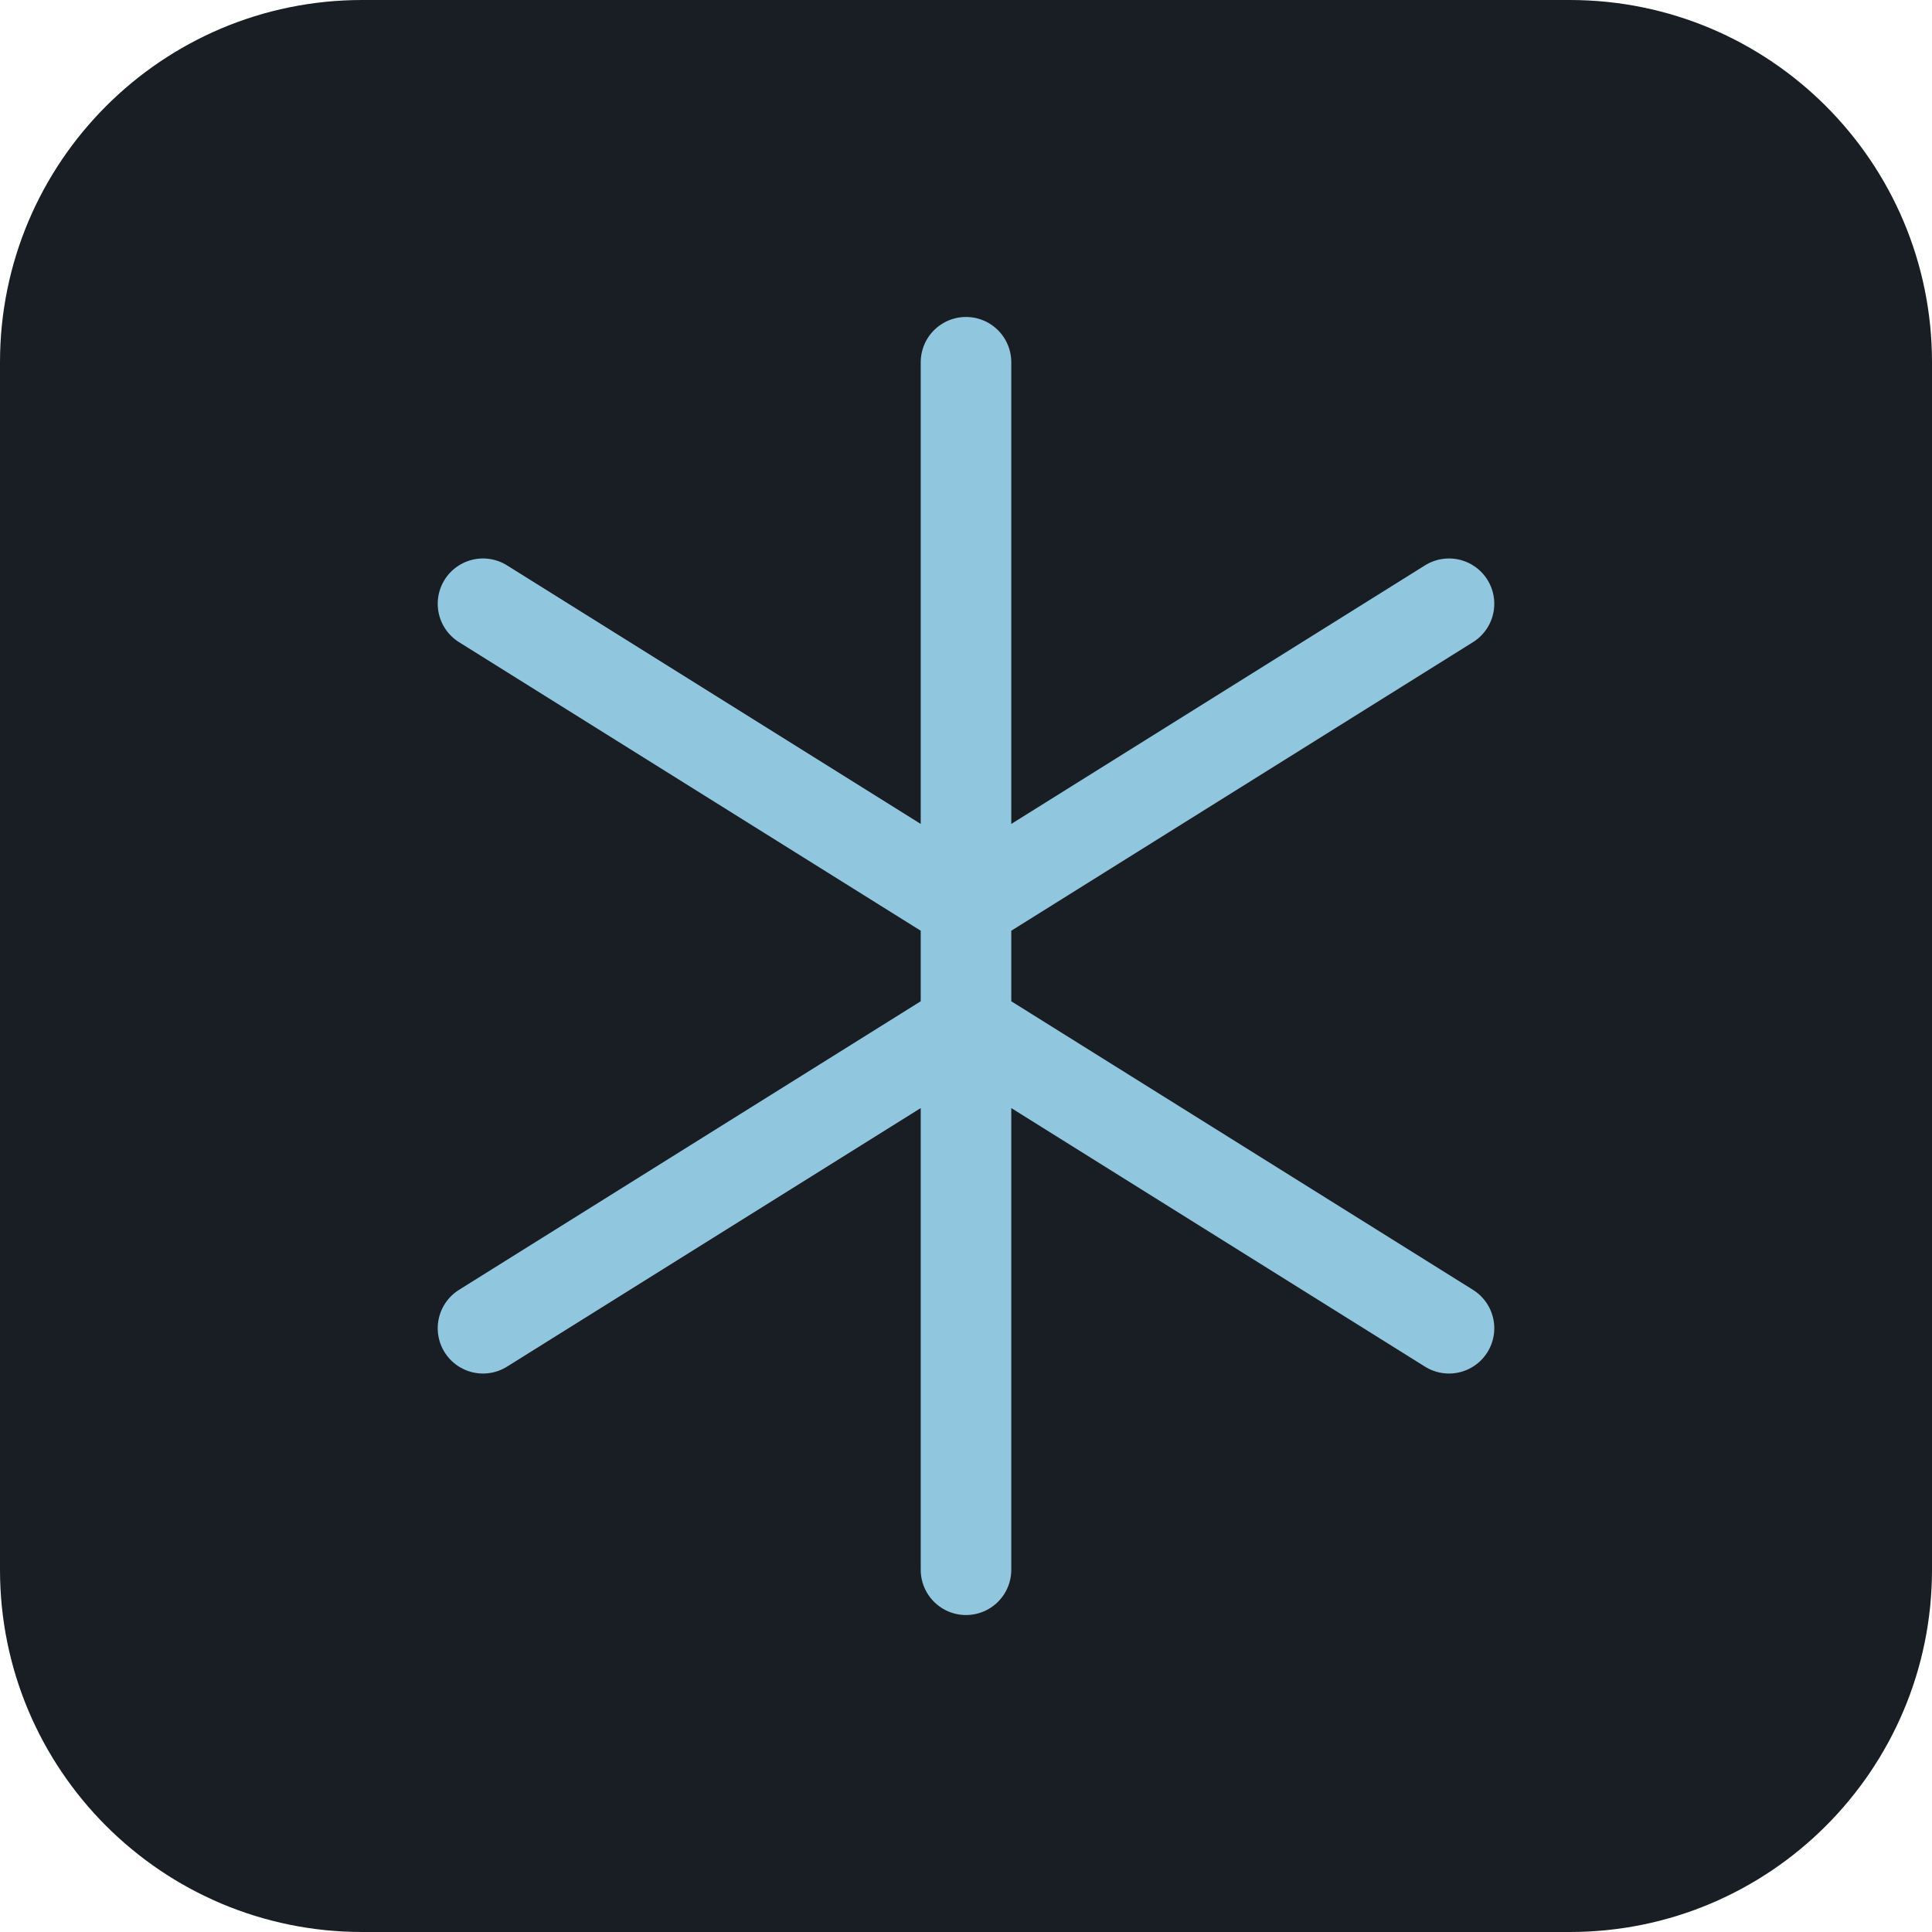
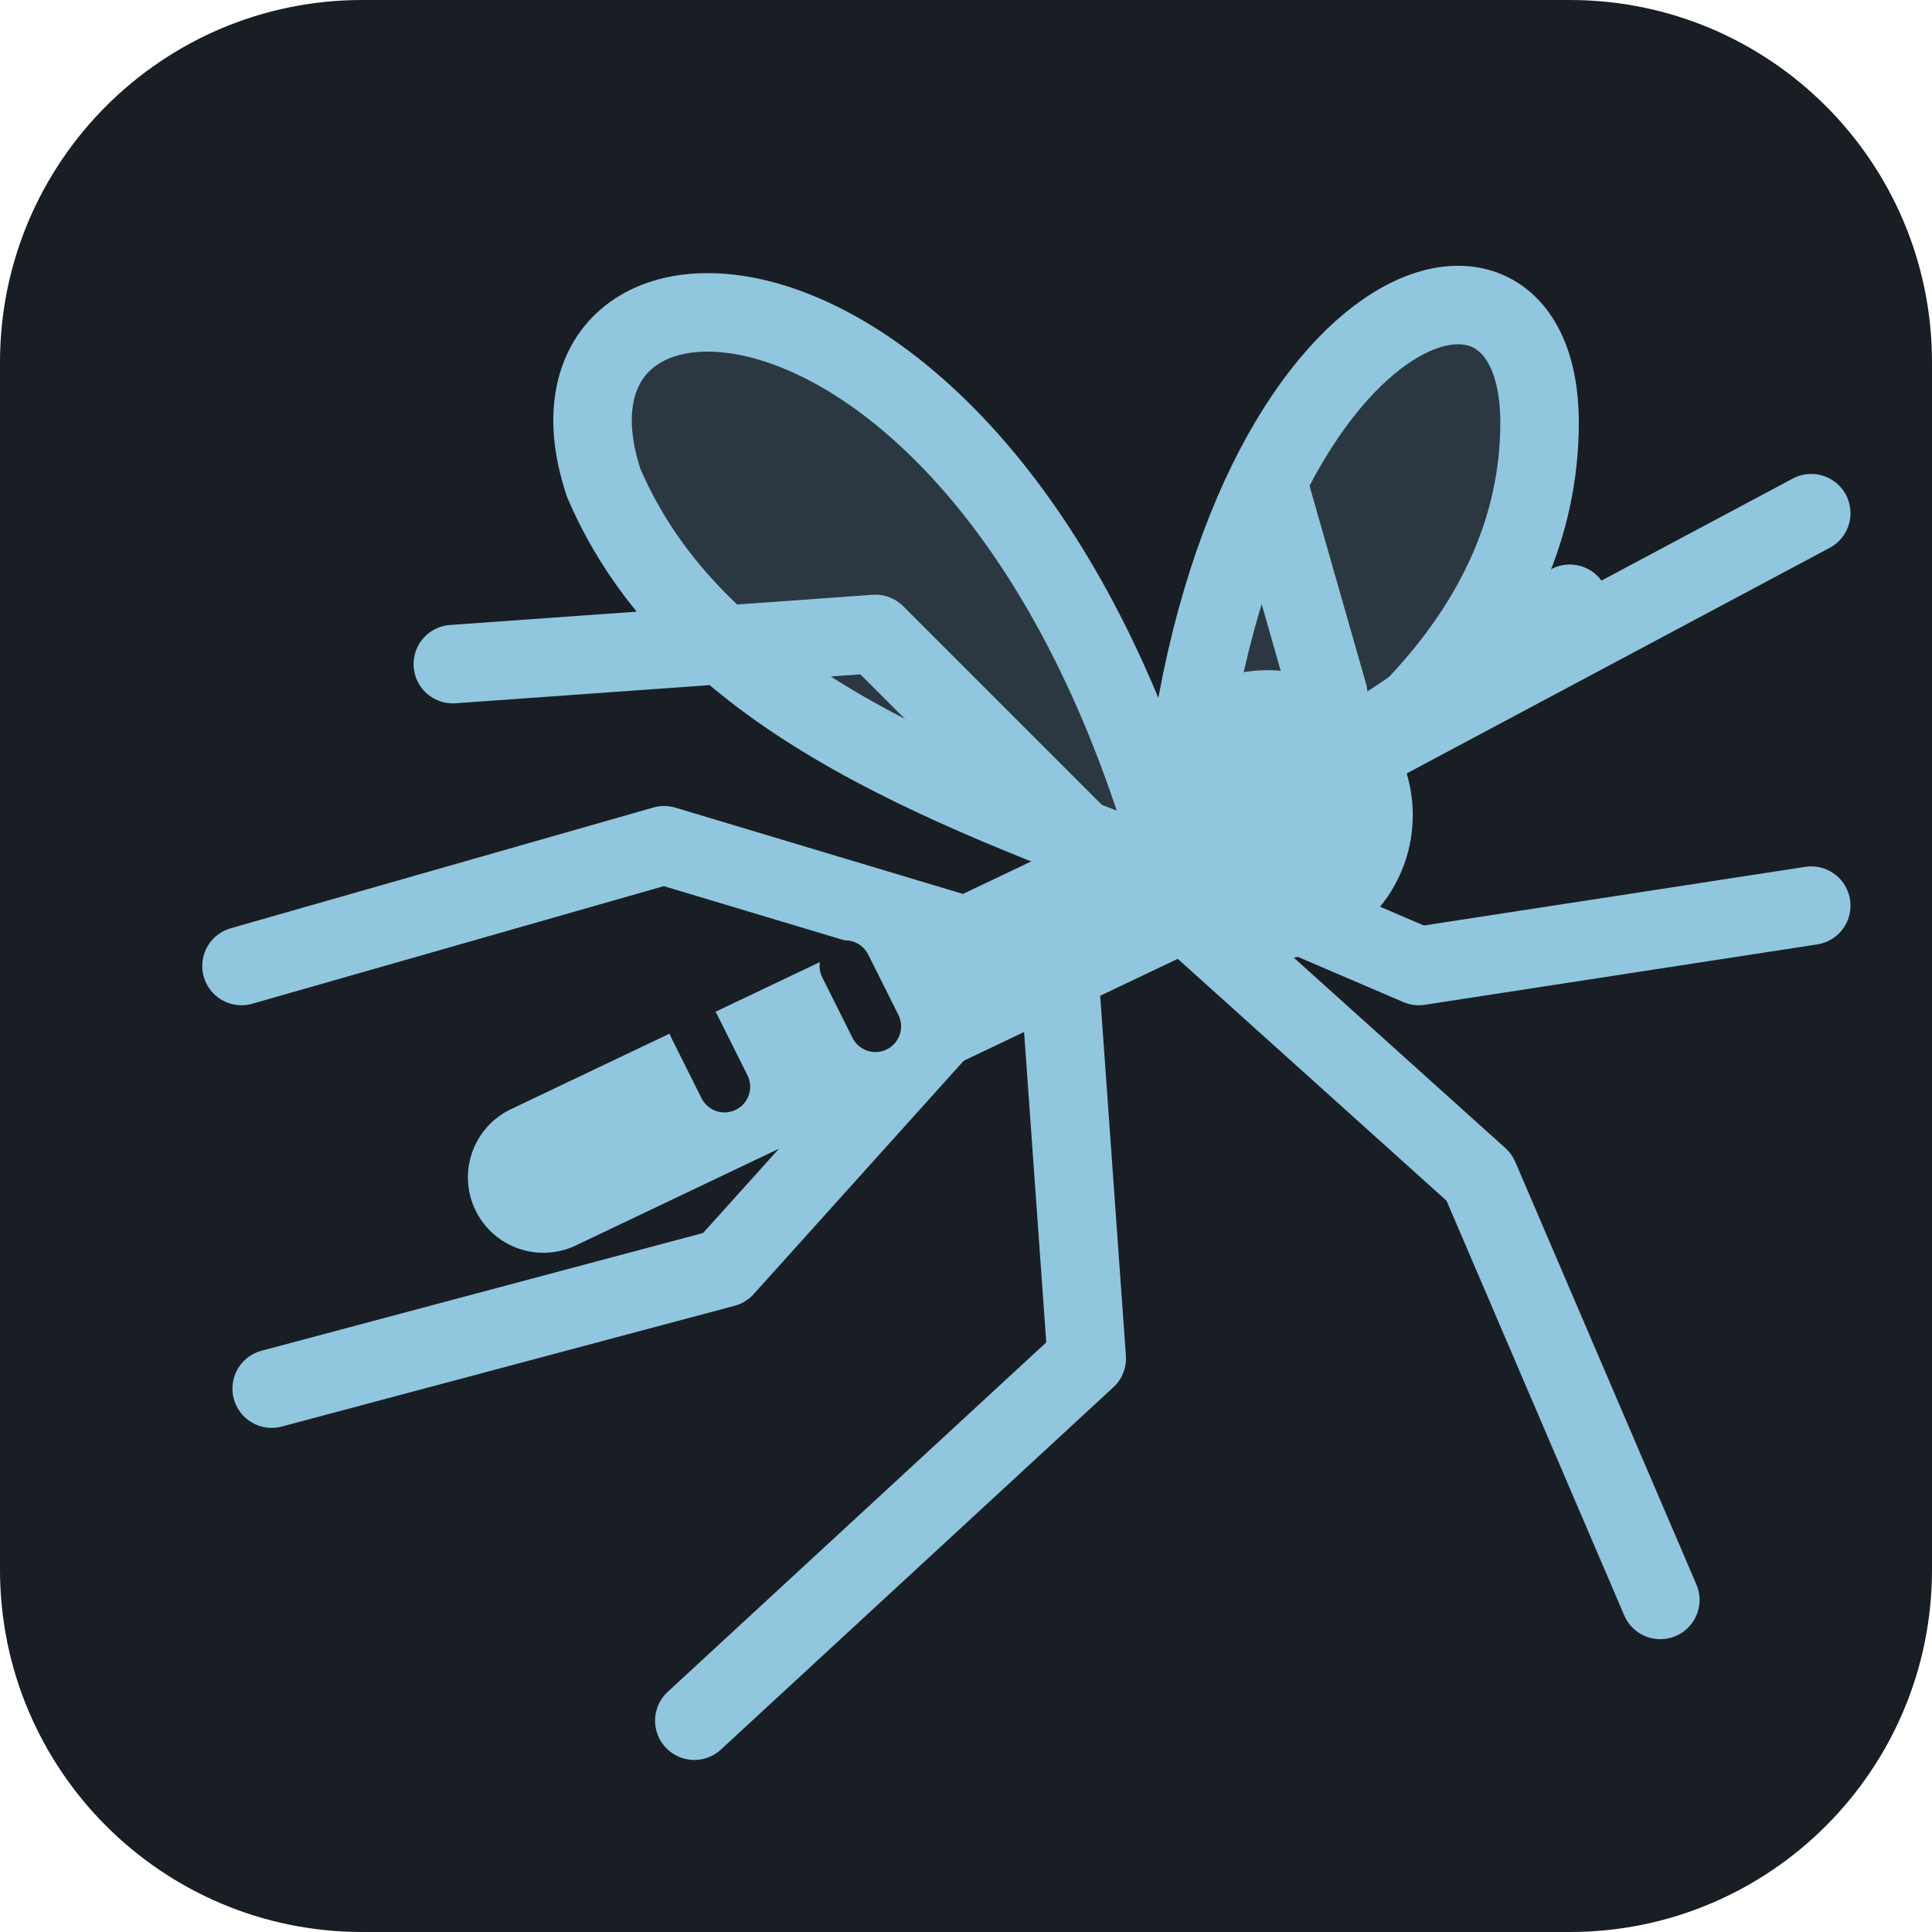
- <svg xmlns="http://www.w3.org/2000/svg" viewBox="0 0 64 64">
+ <svg xmlns="http://www.w3.org/2000/svg" viewBox="0 0 64 64" fill="none">
  <rect width="64" height="64" rx="12" fill="#191e24" />
-   <path d="M16 20L32 30L48 20M16 44L32 34L48 44M32 12V52" stroke="#91c6df" stroke-width="3" fill="none" stroke-linecap="round" />
+   <g stroke="#91c6df" stroke-width="2.6" stroke-linecap="round" stroke-linejoin="round">
+     <path d="M39 29C33 7 17 7 20 16C23 23 31 26 39 29Z" fill="#91c6df" fill-opacity=".16" />
+     <path d="M39 29C40 10 51 6 51 14C51 21 45 26 39 29Z" fill="#91c6df" fill-opacity=".16" />
+     <path d="M33 32L24 42L9 46M35 31L36 45L23 57M39 30L49 39L55 53" />
+     <path d="M32 31L22 28L8 32M37 29L29 21L15 22M40 29L47 32L60 30" />
+     <path d="M18 39L39 29" stroke-width="5" />
+     <path d="M24 36L23 34M29 34L28 32" stroke="#191e24" stroke-width="1.7" />
+     <path d="M45 25L60 17M44 23L42 16M46 24L52 20" />
+     <circle cx="42" cy="27" r="3.5" fill="#91c6df" />
+   </g>
</svg>
